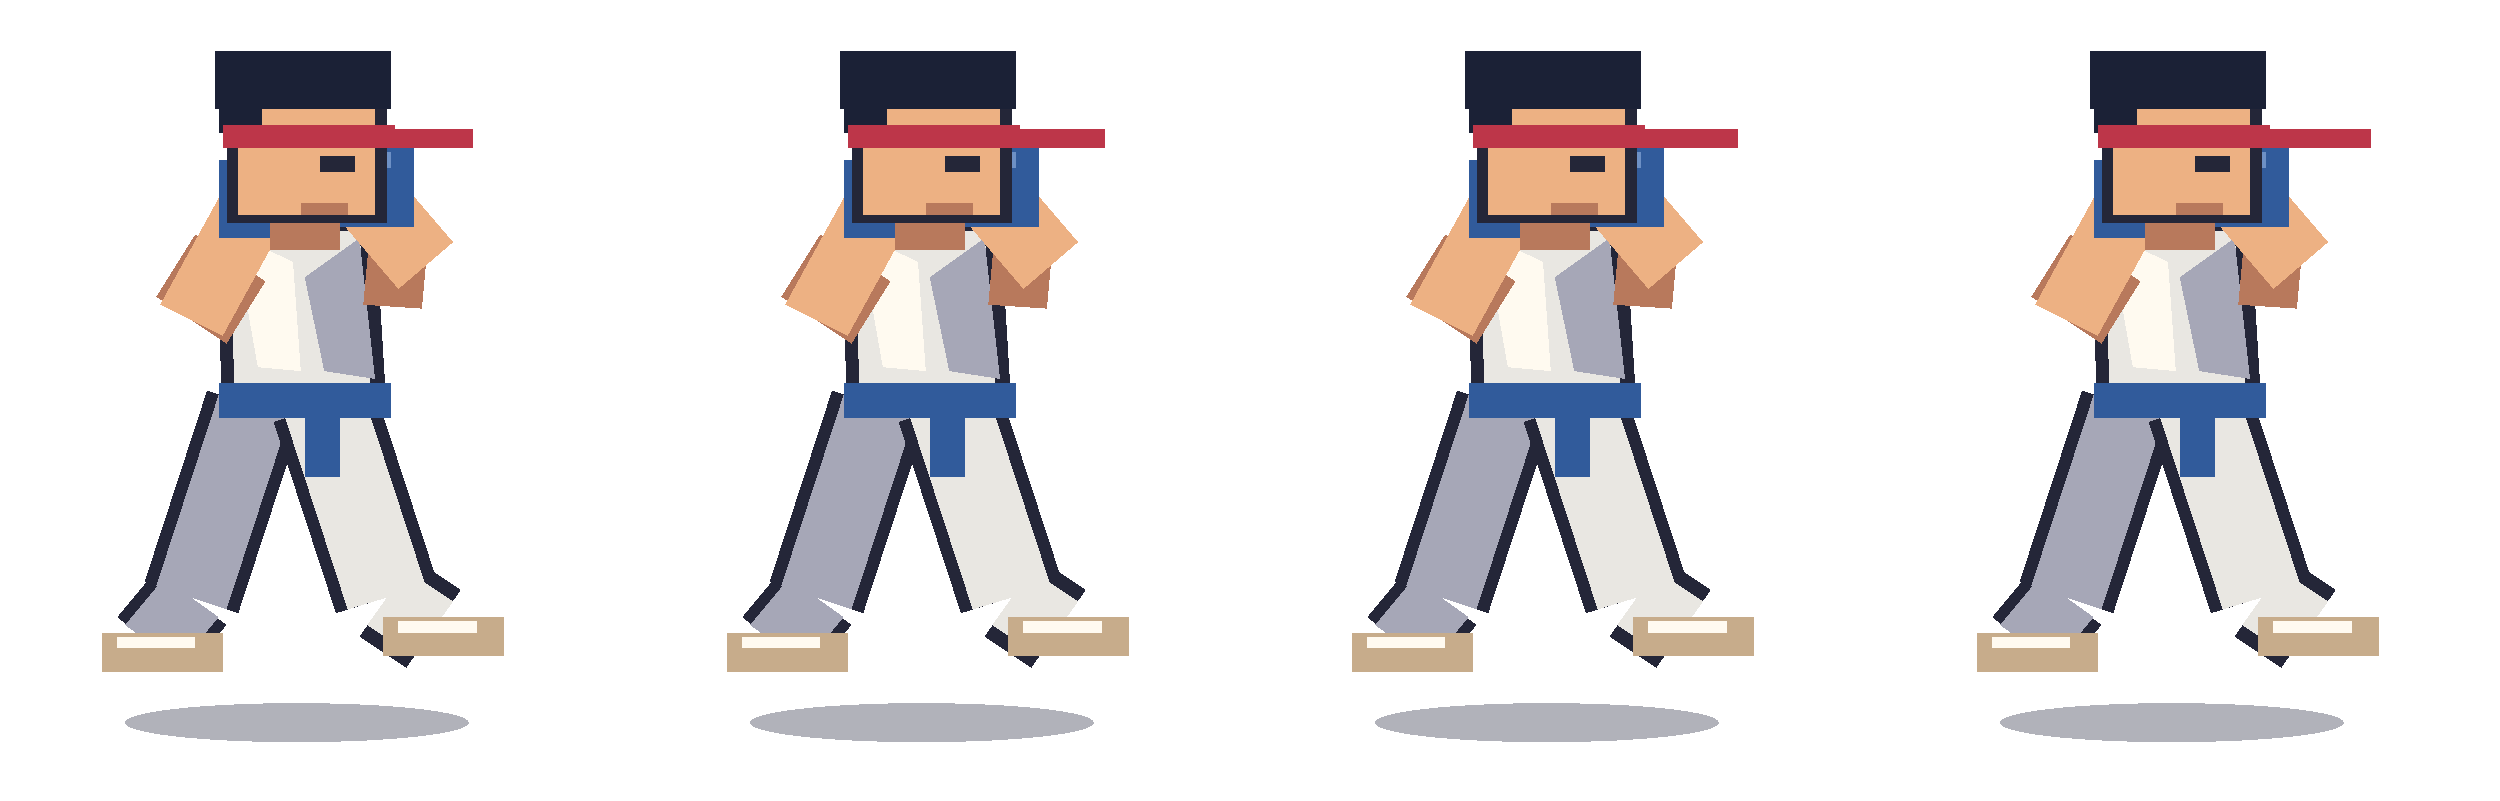
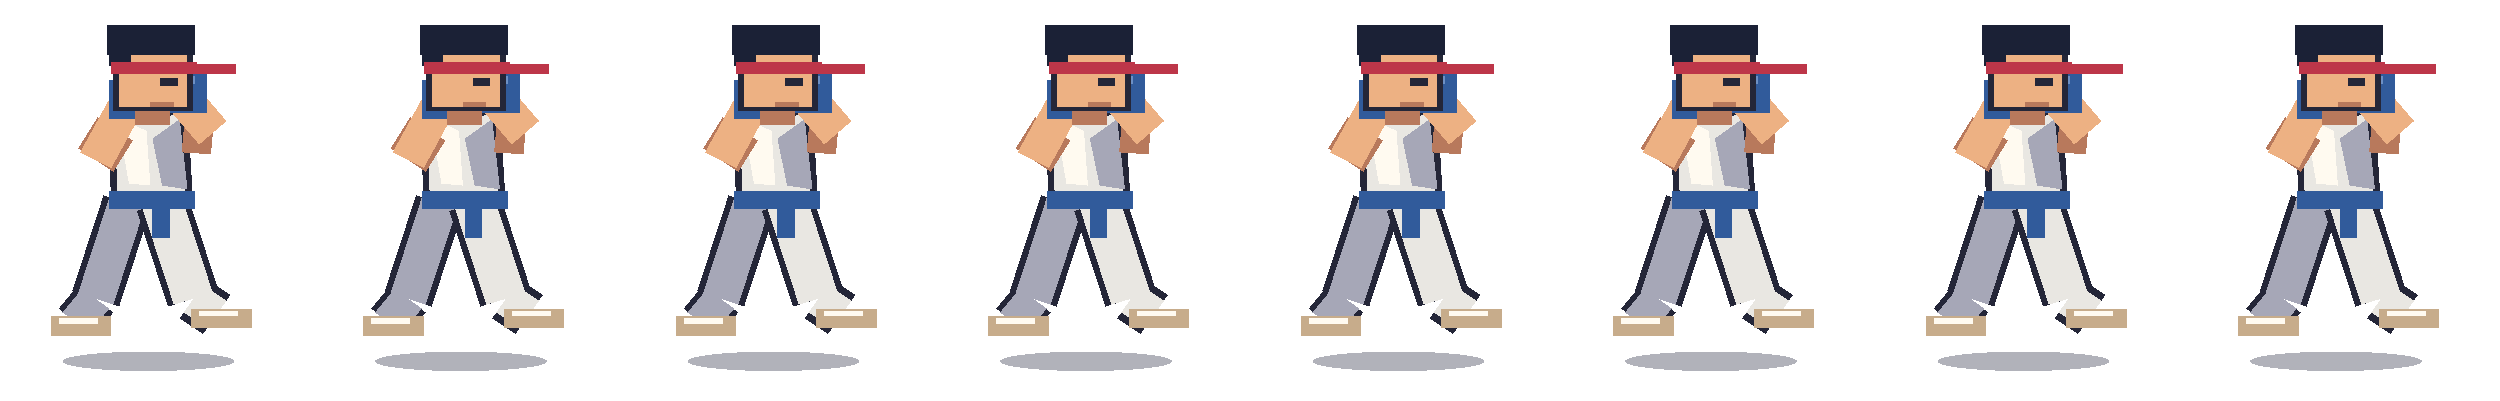
- <svg xmlns="http://www.w3.org/2000/svg" width="640" height="205" viewBox="0 0 640 205">
+ <svg xmlns="http://www.w3.org/2000/svg" width="1280" height="205" viewBox="0 0 1280 205">
  <g shape-rendering="crispEdges">
    <g transform="translate(0 0)">
      <ellipse cx="76" cy="185" rx="44" ry="5" fill="#202238" opacity=".35" />
      <polygon points="53,100 37,149 61,157 77,108" fill="#242638" />
      <polygon points="40,146 30,158 48,172 58,160" fill="#242638" />
      <polygon points="56,101 40,150 58,156 74,107" fill="#a6a7b7" />
      <polygon points="42,148 32,160 46,170 56,158" fill="#a6a7b7" />
      <rect x="26" y="162" width="31" height="10" fill="#c7ac8b" />
      <rect x="30" y="163" width="20" height="3" fill="#fffaf0" />
      <polygon points="70,108 86,157 112,149 96,100" fill="#242638" />
      <polygon points="92,163 104,171 118,151 106,143" fill="#242638" />
      <polygon points="73,107 89,156 109,150 93,101" fill="#e9e7e2" />
      <polygon points="94,160 106,168 116,154 104,146" fill="#e9e7e2" />
      <rect x="98" y="158" width="31" height="10" fill="#c7ac8b" />
      <rect x="102" y="159" width="20" height="3" fill="#fffaf0" />
      <polygon points="55,57 96,56 99,105 57,106" fill="#242638" />
      <polygon points="59,60 92,59 95,100 60,101" fill="#e9e7e2" />
      <polygon points="60,60 75,67 77,95 66,94" fill="#fffaf0" />
      <polygon points="92,61 78,71 83,95 96,97" fill="#a6a7b7" />
      <rect x="56" y="98" width="44" height="9" fill="#315b9b" />
      <rect x="78" y="103" width="9" height="19" fill="#315b9b" />
      <polygon points="50,60 40,76 58,88 68,72" fill="#b8795c" />
      <polygon points="57,86 74,55 58,47 41,78" fill="#edb183" />
      <rect x="56" y="41" width="22" height="20" fill="#315b9b" />
      <polygon points="93,78 108,79 110,57 95,56" fill="#b8795c" />
      <polygon points="116,62 98,41 84,53 102,74" fill="#edb183" />
      <rect x="82" y="37" width="24" height="21" fill="#315b9b" />
      <rect x="84" y="39" width="16" height="4" fill="#6d90c5" />
      <rect x="69" y="51" width="18" height="13" fill="#b8795c" />
      <rect x="58" y="18" width="41" height="39" fill="#242638" />
      <rect x="61" y="21" width="35" height="34" fill="#edb183" />
      <rect x="55" y="13" width="45" height="15" fill="#1b2136" />
      <rect x="56" y="24" width="11" height="10" fill="#1b2136" />
      <rect x="57" y="32" width="44" height="6" fill="#bd3649" />
      <rect x="99" y="33" width="22" height="5" fill="#bd3649" />
      <rect x="82" y="40" width="9" height="4" fill="#242638" />
      <rect x="77" y="52" width="12" height="3" fill="#b8795c" />
    </g>
    <g transform="translate(160 0)">
      <ellipse cx="76" cy="185" rx="44" ry="5" fill="#202238" opacity=".35" />
      <polygon points="53,100 37,149 61,157 77,108" fill="#242638" />
      <polygon points="40,146 30,158 48,172 58,160" fill="#242638" />
      <polygon points="56,101 40,150 58,156 74,107" fill="#a6a7b7" />
      <polygon points="42,148 32,160 46,170 56,158" fill="#a6a7b7" />
      <rect x="26" y="162" width="31" height="10" fill="#c7ac8b" />
      <rect x="30" y="163" width="20" height="3" fill="#fffaf0" />
      <polygon points="70,108 86,157 112,149 96,100" fill="#242638" />
      <polygon points="92,163 104,171 118,151 106,143" fill="#242638" />
      <polygon points="73,107 89,156 109,150 93,101" fill="#e9e7e2" />
      <polygon points="94,160 106,168 116,154 104,146" fill="#e9e7e2" />
      <rect x="98" y="158" width="31" height="10" fill="#c7ac8b" />
      <rect x="102" y="159" width="20" height="3" fill="#fffaf0" />
      <polygon points="55,57 96,56 99,105 57,106" fill="#242638" />
      <polygon points="59,60 92,59 95,100 60,101" fill="#e9e7e2" />
      <polygon points="60,60 75,67 77,95 66,94" fill="#fffaf0" />
      <polygon points="92,61 78,71 83,95 96,97" fill="#a6a7b7" />
      <rect x="56" y="98" width="44" height="9" fill="#315b9b" />
      <rect x="78" y="103" width="9" height="19" fill="#315b9b" />
      <polygon points="50,60 40,76 58,88 68,72" fill="#b8795c" />
      <polygon points="57,86 74,55 58,47 41,78" fill="#edb183" />
      <rect x="56" y="41" width="22" height="20" fill="#315b9b" />
      <polygon points="93,78 108,79 110,57 95,56" fill="#b8795c" />
      <polygon points="116,62 98,41 84,53 102,74" fill="#edb183" />
      <rect x="82" y="37" width="24" height="21" fill="#315b9b" />
      <rect x="84" y="39" width="16" height="4" fill="#6d90c5" />
      <rect x="69" y="51" width="18" height="13" fill="#b8795c" />
      <rect x="58" y="18" width="41" height="39" fill="#242638" />
      <rect x="61" y="21" width="35" height="34" fill="#edb183" />
      <rect x="55" y="13" width="45" height="15" fill="#1b2136" />
      <rect x="56" y="24" width="11" height="10" fill="#1b2136" />
      <rect x="57" y="32" width="44" height="6" fill="#bd3649" />
+       <rect x="99" y="33" width="22" height="5" fill="#bd3649" />
+       <rect x="82" y="40" width="9" height="4" fill="#242638" />
+       <rect x="77" y="52" width="12" height="3" fill="#b8795c" />
+     </g>
+     <g transform="translate(320 0)">
+       <ellipse cx="76" cy="185" rx="44" ry="5" fill="#202238" opacity=".35" />
+       <polygon points="53,100 37,149 61,157 77,108" fill="#242638" />
+       <polygon points="40,146 30,158 48,172 58,160" fill="#242638" />
+       <polygon points="56,101 40,150 58,156 74,107" fill="#a6a7b7" />
+       <polygon points="42,148 32,160 46,170 56,158" fill="#a6a7b7" />
+       <rect x="26" y="162" width="31" height="10" fill="#c7ac8b" />
+       <rect x="30" y="163" width="20" height="3" fill="#fffaf0" />
+       <polygon points="70,108 86,157 112,149 96,100" fill="#242638" />
+       <polygon points="92,163 104,171 118,151 106,143" fill="#242638" />
+       <polygon points="73,107 89,156 109,150 93,101" fill="#e9e7e2" />
+       <polygon points="94,160 106,168 116,154 104,146" fill="#e9e7e2" />
+       <rect x="98" y="158" width="31" height="10" fill="#c7ac8b" />
+       <rect x="102" y="159" width="20" height="3" fill="#fffaf0" />
+       <polygon points="55,57 96,56 99,105 57,106" fill="#242638" />
+       <polygon points="59,60 92,59 95,100 60,101" fill="#e9e7e2" />
+       <polygon points="60,60 75,67 77,95 66,94" fill="#fffaf0" />
+       <polygon points="92,61 78,71 83,95 96,97" fill="#a6a7b7" />
+       <rect x="56" y="98" width="44" height="9" fill="#315b9b" />
+       <rect x="78" y="103" width="9" height="19" fill="#315b9b" />
+       <polygon points="50,60 40,76 58,88 68,72" fill="#b8795c" />
+       <polygon points="57,86 74,55 58,47 41,78" fill="#edb183" />
+       <rect x="56" y="41" width="22" height="20" fill="#315b9b" />
+       <polygon points="93,78 108,79 110,57 95,56" fill="#b8795c" />
+       <polygon points="116,62 98,41 84,53 102,74" fill="#edb183" />
+       <rect x="82" y="37" width="24" height="21" fill="#315b9b" />
+       <rect x="84" y="39" width="16" height="4" fill="#6d90c5" />
+       <rect x="69" y="51" width="18" height="13" fill="#b8795c" />
+       <rect x="58" y="18" width="41" height="39" fill="#242638" />
+       <rect x="61" y="21" width="35" height="34" fill="#edb183" />
+       <rect x="55" y="13" width="45" height="15" fill="#1b2136" />
+       <rect x="56" y="24" width="11" height="10" fill="#1b2136" />
+       <rect x="57" y="32" width="44" height="6" fill="#bd3649" />
      <rect x="99" y="33" width="24" height="5" fill="#bd3649" />
      <rect x="82" y="40" width="9" height="4" fill="#242638" />
      <rect x="77" y="52" width="12" height="3" fill="#b8795c" />
    </g>
-     <g transform="translate(320 0)">
+     <g transform="translate(480 0)">
+       <ellipse cx="76" cy="185" rx="44" ry="5" fill="#202238" opacity=".35" />
+       <polygon points="53,100 37,149 61,157 77,108" fill="#242638" />
+       <polygon points="40,146 30,158 48,172 58,160" fill="#242638" />
+       <polygon points="56,101 40,150 58,156 74,107" fill="#a6a7b7" />
+       <polygon points="42,148 32,160 46,170 56,158" fill="#a6a7b7" />
+       <rect x="26" y="162" width="31" height="10" fill="#c7ac8b" />
+       <rect x="30" y="163" width="20" height="3" fill="#fffaf0" />
+       <polygon points="70,108 86,157 112,149 96,100" fill="#242638" />
+       <polygon points="92,163 104,171 118,151 106,143" fill="#242638" />
+       <polygon points="73,107 89,156 109,150 93,101" fill="#e9e7e2" />
+       <polygon points="94,160 106,168 116,154 104,146" fill="#e9e7e2" />
+       <rect x="98" y="158" width="31" height="10" fill="#c7ac8b" />
+       <rect x="102" y="159" width="20" height="3" fill="#fffaf0" />
+       <polygon points="55,57 96,56 99,105 57,106" fill="#242638" />
+       <polygon points="59,60 92,59 95,100 60,101" fill="#e9e7e2" />
+       <polygon points="60,60 75,67 77,95 66,94" fill="#fffaf0" />
+       <polygon points="92,61 78,71 83,95 96,97" fill="#a6a7b7" />
+       <rect x="56" y="98" width="44" height="9" fill="#315b9b" />
+       <rect x="78" y="103" width="9" height="19" fill="#315b9b" />
+       <polygon points="50,60 40,76 58,88 68,72" fill="#b8795c" />
+       <polygon points="57,86 74,55 58,47 41,78" fill="#edb183" />
+       <rect x="56" y="41" width="22" height="20" fill="#315b9b" />
+       <polygon points="93,78 108,79 110,57 95,56" fill="#b8795c" />
+       <polygon points="116,62 98,41 84,53 102,74" fill="#edb183" />
+       <rect x="82" y="37" width="24" height="21" fill="#315b9b" />
+       <rect x="84" y="39" width="16" height="4" fill="#6d90c5" />
+       <rect x="69" y="51" width="18" height="13" fill="#b8795c" />
+       <rect x="58" y="18" width="41" height="39" fill="#242638" />
+       <rect x="61" y="21" width="35" height="34" fill="#edb183" />
+       <rect x="55" y="13" width="45" height="15" fill="#1b2136" />
+       <rect x="56" y="24" width="11" height="10" fill="#1b2136" />
+       <rect x="57" y="32" width="44" height="6" fill="#bd3649" />
+       <rect x="99" y="33" width="24" height="5" fill="#bd3649" />
+       <rect x="82" y="40" width="9" height="4" fill="#242638" />
+       <rect x="77" y="52" width="12" height="3" fill="#b8795c" />
+     </g>
+     <g transform="translate(640 0)">
      <ellipse cx="76" cy="185" rx="44" ry="5" fill="#202238" opacity=".35" />
      <polygon points="53,100 37,149 61,157 77,108" fill="#242638" />
      <polygon points="40,146 30,158 48,172 58,160" fill="#242638" />
      <polygon points="56,101 40,150 58,156 74,107" fill="#a6a7b7" />
      <polygon points="42,148 32,160 46,170 56,158" fill="#a6a7b7" />
      <rect x="26" y="162" width="31" height="10" fill="#c7ac8b" />
      <rect x="30" y="163" width="20" height="3" fill="#fffaf0" />
      <polygon points="70,108 86,157 112,149 96,100" fill="#242638" />
      <polygon points="92,163 104,171 118,151 106,143" fill="#242638" />
      <polygon points="73,107 89,156 109,150 93,101" fill="#e9e7e2" />
      <polygon points="94,160 106,168 116,154 104,146" fill="#e9e7e2" />
      <rect x="98" y="158" width="31" height="10" fill="#c7ac8b" />
      <rect x="102" y="159" width="20" height="3" fill="#fffaf0" />
      <polygon points="55,57 96,56 99,105 57,106" fill="#242638" />
      <polygon points="59,60 92,59 95,100 60,101" fill="#e9e7e2" />
      <polygon points="60,60 75,67 77,95 66,94" fill="#fffaf0" />
      <polygon points="92,61 78,71 83,95 96,97" fill="#a6a7b7" />
      <rect x="56" y="98" width="44" height="9" fill="#315b9b" />
      <rect x="78" y="103" width="9" height="19" fill="#315b9b" />
      <polygon points="50,60 40,76 58,88 68,72" fill="#b8795c" />
      <polygon points="57,86 74,55 58,47 41,78" fill="#edb183" />
      <rect x="56" y="41" width="22" height="20" fill="#315b9b" />
      <polygon points="93,78 108,79 110,57 95,56" fill="#b8795c" />
      <polygon points="116,62 98,41 84,53 102,74" fill="#edb183" />
      <rect x="82" y="37" width="24" height="21" fill="#315b9b" />
      <rect x="84" y="39" width="16" height="4" fill="#6d90c5" />
      <rect x="69" y="51" width="18" height="13" fill="#b8795c" />
      <rect x="58" y="18" width="41" height="39" fill="#242638" />
      <rect x="61" y="21" width="35" height="34" fill="#edb183" />
      <rect x="55" y="13" width="45" height="15" fill="#1b2136" />
      <rect x="56" y="24" width="11" height="10" fill="#1b2136" />
      <rect x="57" y="32" width="44" height="6" fill="#bd3649" />
      <rect x="99" y="33" width="26" height="5" fill="#bd3649" />
      <rect x="82" y="40" width="9" height="4" fill="#242638" />
      <rect x="77" y="52" width="12" height="3" fill="#b8795c" />
    </g>
-     <g transform="translate(480 0)">
+     <g transform="translate(800 0)">
+       <ellipse cx="76" cy="185" rx="44" ry="5" fill="#202238" opacity=".35" />
+       <polygon points="53,100 37,149 61,157 77,108" fill="#242638" />
+       <polygon points="40,146 30,158 48,172 58,160" fill="#242638" />
+       <polygon points="56,101 40,150 58,156 74,107" fill="#a6a7b7" />
+       <polygon points="42,148 32,160 46,170 56,158" fill="#a6a7b7" />
+       <rect x="26" y="162" width="31" height="10" fill="#c7ac8b" />
+       <rect x="30" y="163" width="20" height="3" fill="#fffaf0" />
+       <polygon points="70,108 86,157 112,149 96,100" fill="#242638" />
+       <polygon points="92,163 104,171 118,151 106,143" fill="#242638" />
+       <polygon points="73,107 89,156 109,150 93,101" fill="#e9e7e2" />
+       <polygon points="94,160 106,168 116,154 104,146" fill="#e9e7e2" />
+       <rect x="98" y="158" width="31" height="10" fill="#c7ac8b" />
+       <rect x="102" y="159" width="20" height="3" fill="#fffaf0" />
+       <polygon points="55,57 96,56 99,105 57,106" fill="#242638" />
+       <polygon points="59,60 92,59 95,100 60,101" fill="#e9e7e2" />
+       <polygon points="60,60 75,67 77,95 66,94" fill="#fffaf0" />
+       <polygon points="92,61 78,71 83,95 96,97" fill="#a6a7b7" />
+       <rect x="56" y="98" width="44" height="9" fill="#315b9b" />
+       <rect x="78" y="103" width="9" height="19" fill="#315b9b" />
+       <polygon points="50,60 40,76 58,88 68,72" fill="#b8795c" />
+       <polygon points="57,86 74,55 58,47 41,78" fill="#edb183" />
+       <rect x="56" y="41" width="22" height="20" fill="#315b9b" />
+       <polygon points="93,78 108,79 110,57 95,56" fill="#b8795c" />
+       <polygon points="116,62 98,41 84,53 102,74" fill="#edb183" />
+       <rect x="82" y="37" width="24" height="21" fill="#315b9b" />
+       <rect x="84" y="39" width="16" height="4" fill="#6d90c5" />
+       <rect x="69" y="51" width="18" height="13" fill="#b8795c" />
+       <rect x="58" y="18" width="41" height="39" fill="#242638" />
+       <rect x="61" y="21" width="35" height="34" fill="#edb183" />
+       <rect x="55" y="13" width="45" height="15" fill="#1b2136" />
+       <rect x="56" y="24" width="11" height="10" fill="#1b2136" />
+       <rect x="57" y="32" width="44" height="6" fill="#bd3649" />
+       <rect x="99" y="33" width="26" height="5" fill="#bd3649" />
+       <rect x="82" y="40" width="9" height="4" fill="#242638" />
+       <rect x="77" y="52" width="12" height="3" fill="#b8795c" />
+     </g>
+     <g transform="translate(960 0)">
+       <ellipse cx="76" cy="185" rx="44" ry="5" fill="#202238" opacity=".35" />
+       <polygon points="53,100 37,149 61,157 77,108" fill="#242638" />
+       <polygon points="40,146 30,158 48,172 58,160" fill="#242638" />
+       <polygon points="56,101 40,150 58,156 74,107" fill="#a6a7b7" />
+       <polygon points="42,148 32,160 46,170 56,158" fill="#a6a7b7" />
+       <rect x="26" y="162" width="31" height="10" fill="#c7ac8b" />
+       <rect x="30" y="163" width="20" height="3" fill="#fffaf0" />
+       <polygon points="70,108 86,157 112,149 96,100" fill="#242638" />
+       <polygon points="92,163 104,171 118,151 106,143" fill="#242638" />
+       <polygon points="73,107 89,156 109,150 93,101" fill="#e9e7e2" />
+       <polygon points="94,160 106,168 116,154 104,146" fill="#e9e7e2" />
+       <rect x="98" y="158" width="31" height="10" fill="#c7ac8b" />
+       <rect x="102" y="159" width="20" height="3" fill="#fffaf0" />
+       <polygon points="55,57 96,56 99,105 57,106" fill="#242638" />
+       <polygon points="59,60 92,59 95,100 60,101" fill="#e9e7e2" />
+       <polygon points="60,60 75,67 77,95 66,94" fill="#fffaf0" />
+       <polygon points="92,61 78,71 83,95 96,97" fill="#a6a7b7" />
+       <rect x="56" y="98" width="44" height="9" fill="#315b9b" />
+       <rect x="78" y="103" width="9" height="19" fill="#315b9b" />
+       <polygon points="50,60 40,76 58,88 68,72" fill="#b8795c" />
+       <polygon points="57,86 74,55 58,47 41,78" fill="#edb183" />
+       <rect x="56" y="41" width="22" height="20" fill="#315b9b" />
+       <polygon points="93,78 108,79 110,57 95,56" fill="#b8795c" />
+       <polygon points="116,62 98,41 84,53 102,74" fill="#edb183" />
+       <rect x="82" y="37" width="24" height="21" fill="#315b9b" />
+       <rect x="84" y="39" width="16" height="4" fill="#6d90c5" />
+       <rect x="69" y="51" width="18" height="13" fill="#b8795c" />
+       <rect x="58" y="18" width="41" height="39" fill="#242638" />
+       <rect x="61" y="21" width="35" height="34" fill="#edb183" />
+       <rect x="55" y="13" width="45" height="15" fill="#1b2136" />
+       <rect x="56" y="24" width="11" height="10" fill="#1b2136" />
+       <rect x="57" y="32" width="44" height="6" fill="#bd3649" />
+       <rect x="99" y="33" width="28" height="5" fill="#bd3649" />
+       <rect x="82" y="40" width="9" height="4" fill="#242638" />
+       <rect x="77" y="52" width="12" height="3" fill="#b8795c" />
+     </g>
+     <g transform="translate(1120 0)">
      <ellipse cx="76" cy="185" rx="44" ry="5" fill="#202238" opacity=".35" />
      <polygon points="53,100 37,149 61,157 77,108" fill="#242638" />
      <polygon points="40,146 30,158 48,172 58,160" fill="#242638" />
      <polygon points="56,101 40,150 58,156 74,107" fill="#a6a7b7" />
      <polygon points="42,148 32,160 46,170 56,158" fill="#a6a7b7" />
      <rect x="26" y="162" width="31" height="10" fill="#c7ac8b" />
      <rect x="30" y="163" width="20" height="3" fill="#fffaf0" />
      <polygon points="70,108 86,157 112,149 96,100" fill="#242638" />
      <polygon points="92,163 104,171 118,151 106,143" fill="#242638" />
      <polygon points="73,107 89,156 109,150 93,101" fill="#e9e7e2" />
      <polygon points="94,160 106,168 116,154 104,146" fill="#e9e7e2" />
      <rect x="98" y="158" width="31" height="10" fill="#c7ac8b" />
      <rect x="102" y="159" width="20" height="3" fill="#fffaf0" />
      <polygon points="55,57 96,56 99,105 57,106" fill="#242638" />
      <polygon points="59,60 92,59 95,100 60,101" fill="#e9e7e2" />
      <polygon points="60,60 75,67 77,95 66,94" fill="#fffaf0" />
      <polygon points="92,61 78,71 83,95 96,97" fill="#a6a7b7" />
      <rect x="56" y="98" width="44" height="9" fill="#315b9b" />
      <rect x="78" y="103" width="9" height="19" fill="#315b9b" />
      <polygon points="50,60 40,76 58,88 68,72" fill="#b8795c" />
      <polygon points="57,86 74,55 58,47 41,78" fill="#edb183" />
      <rect x="56" y="41" width="22" height="20" fill="#315b9b" />
      <polygon points="93,78 108,79 110,57 95,56" fill="#b8795c" />
      <polygon points="116,62 98,41 84,53 102,74" fill="#edb183" />
      <rect x="82" y="37" width="24" height="21" fill="#315b9b" />
      <rect x="84" y="39" width="16" height="4" fill="#6d90c5" />
      <rect x="69" y="51" width="18" height="13" fill="#b8795c" />
      <rect x="58" y="18" width="41" height="39" fill="#242638" />
      <rect x="61" y="21" width="35" height="34" fill="#edb183" />
      <rect x="55" y="13" width="45" height="15" fill="#1b2136" />
      <rect x="56" y="24" width="11" height="10" fill="#1b2136" />
      <rect x="57" y="32" width="44" height="6" fill="#bd3649" />
      <rect x="99" y="33" width="28" height="5" fill="#bd3649" />
      <rect x="82" y="40" width="9" height="4" fill="#242638" />
      <rect x="77" y="52" width="12" height="3" fill="#b8795c" />
    </g>
  </g>
</svg>
